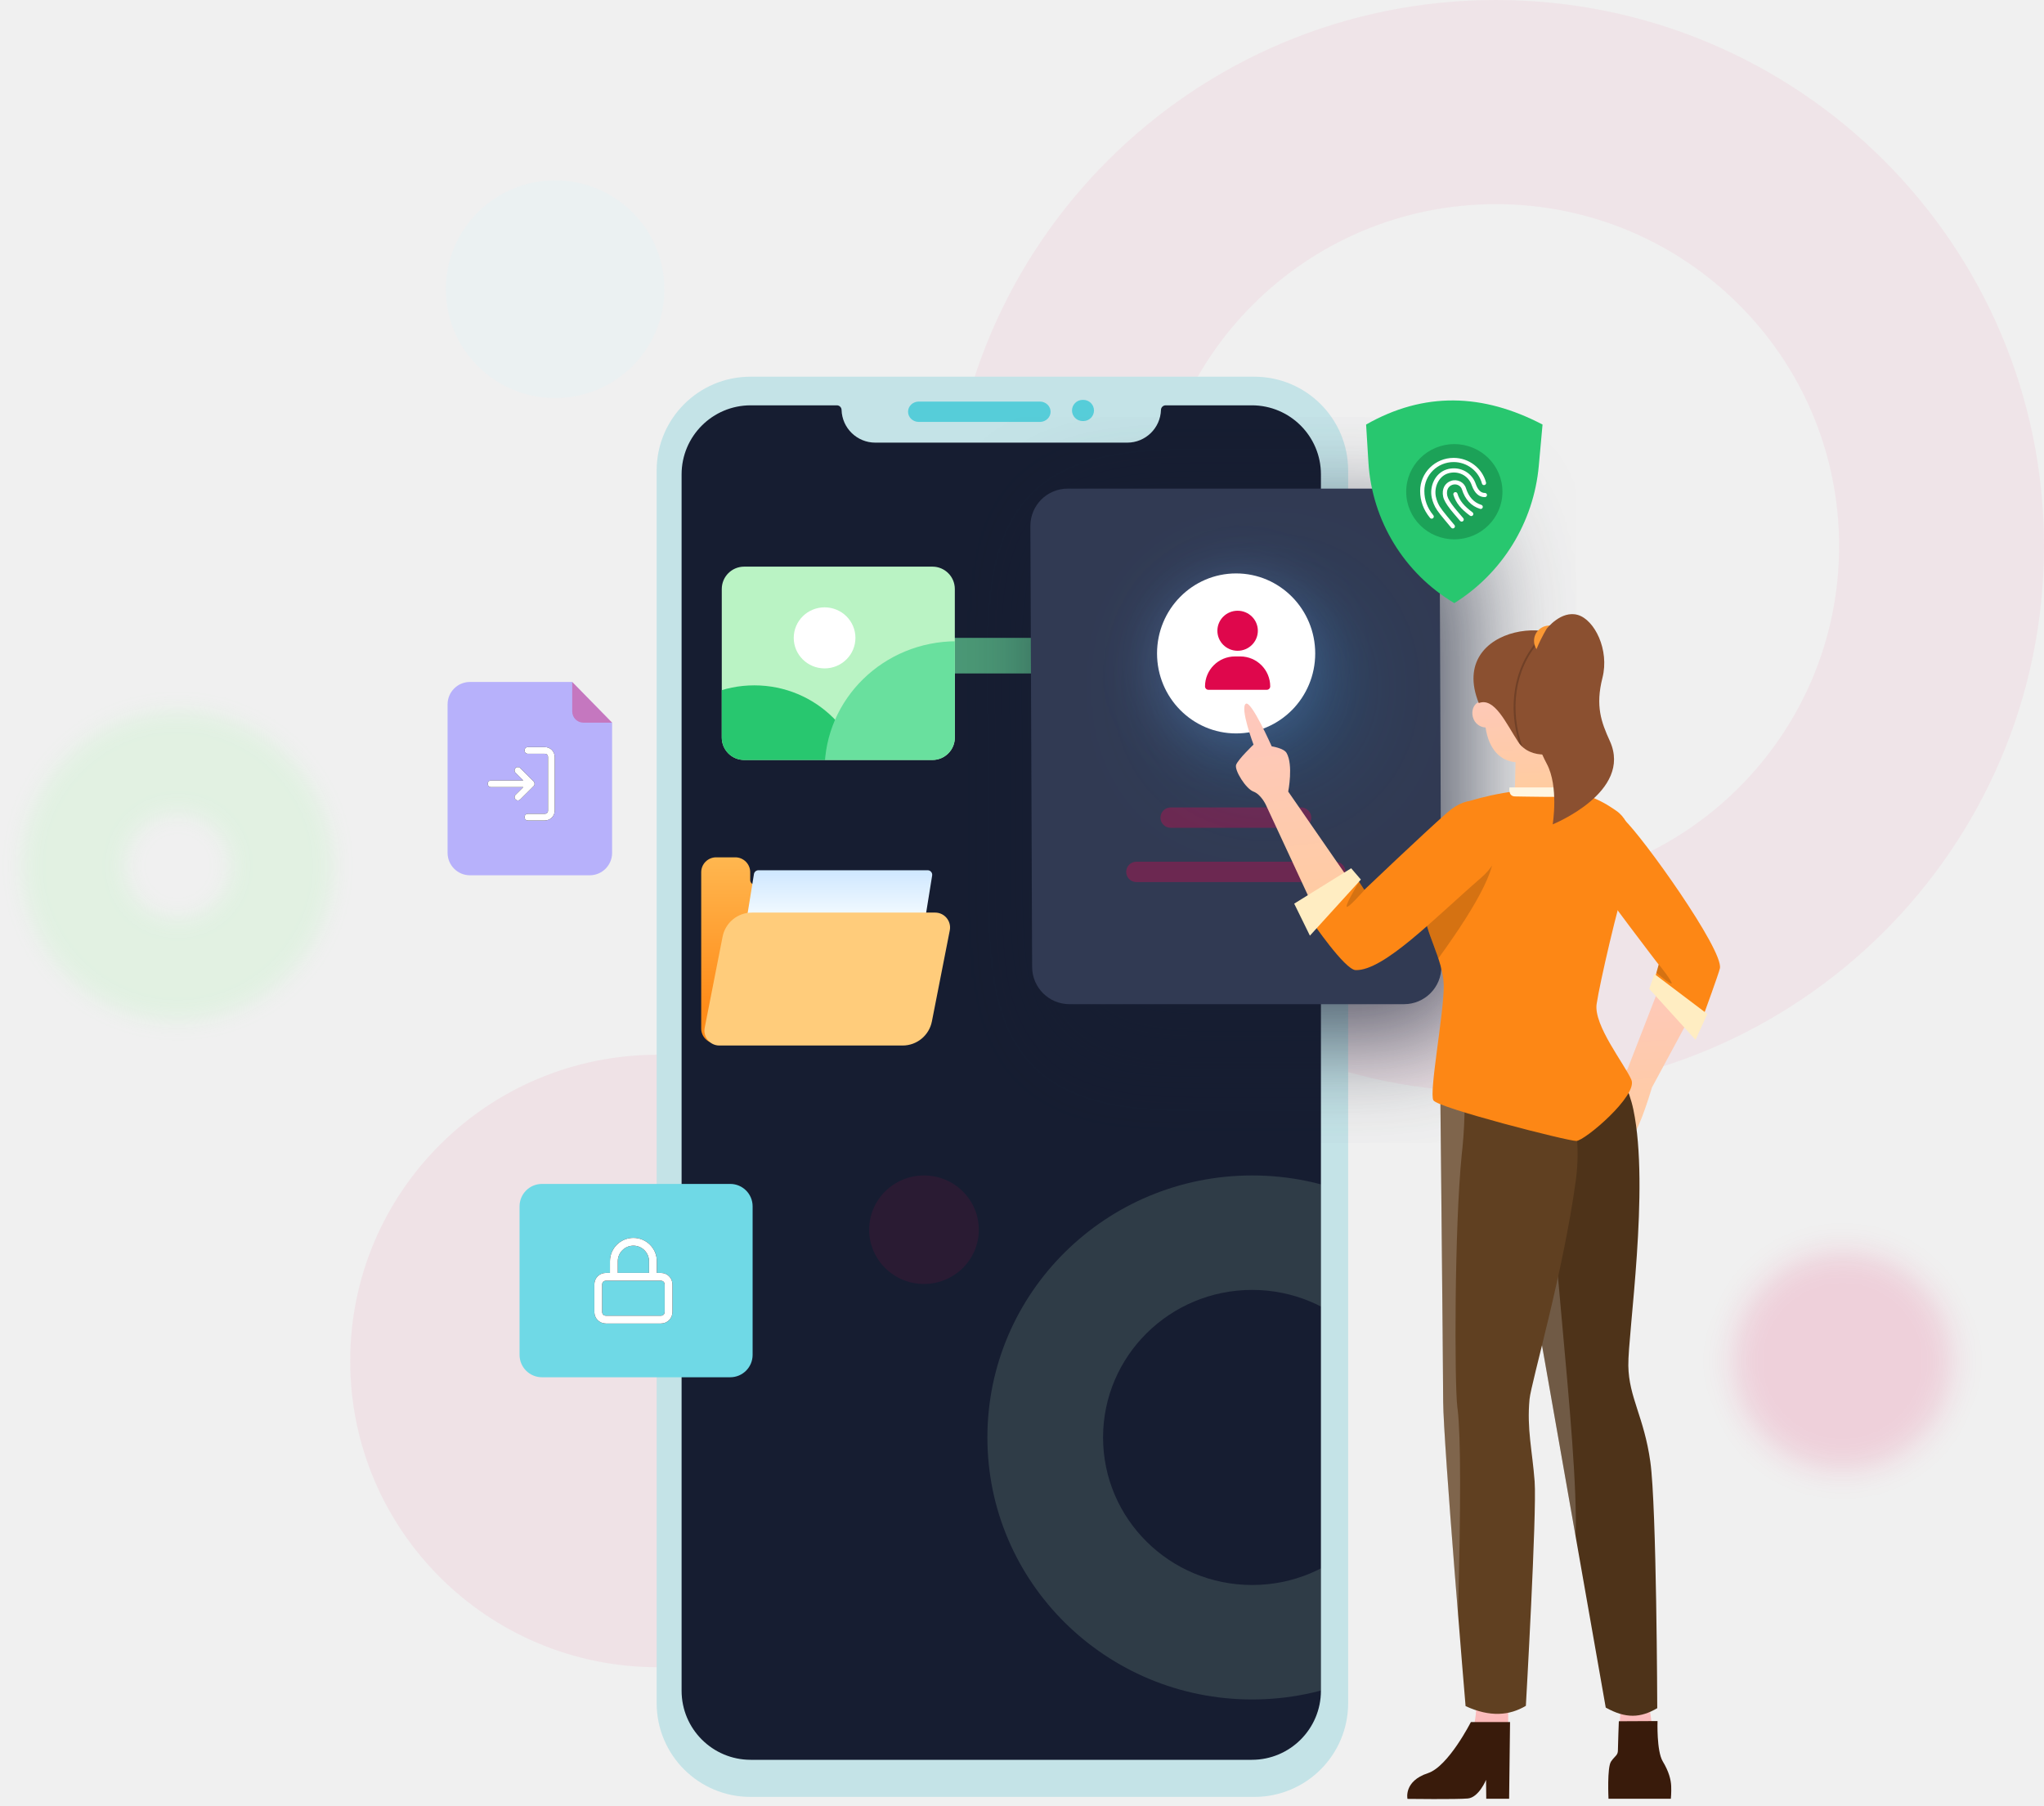
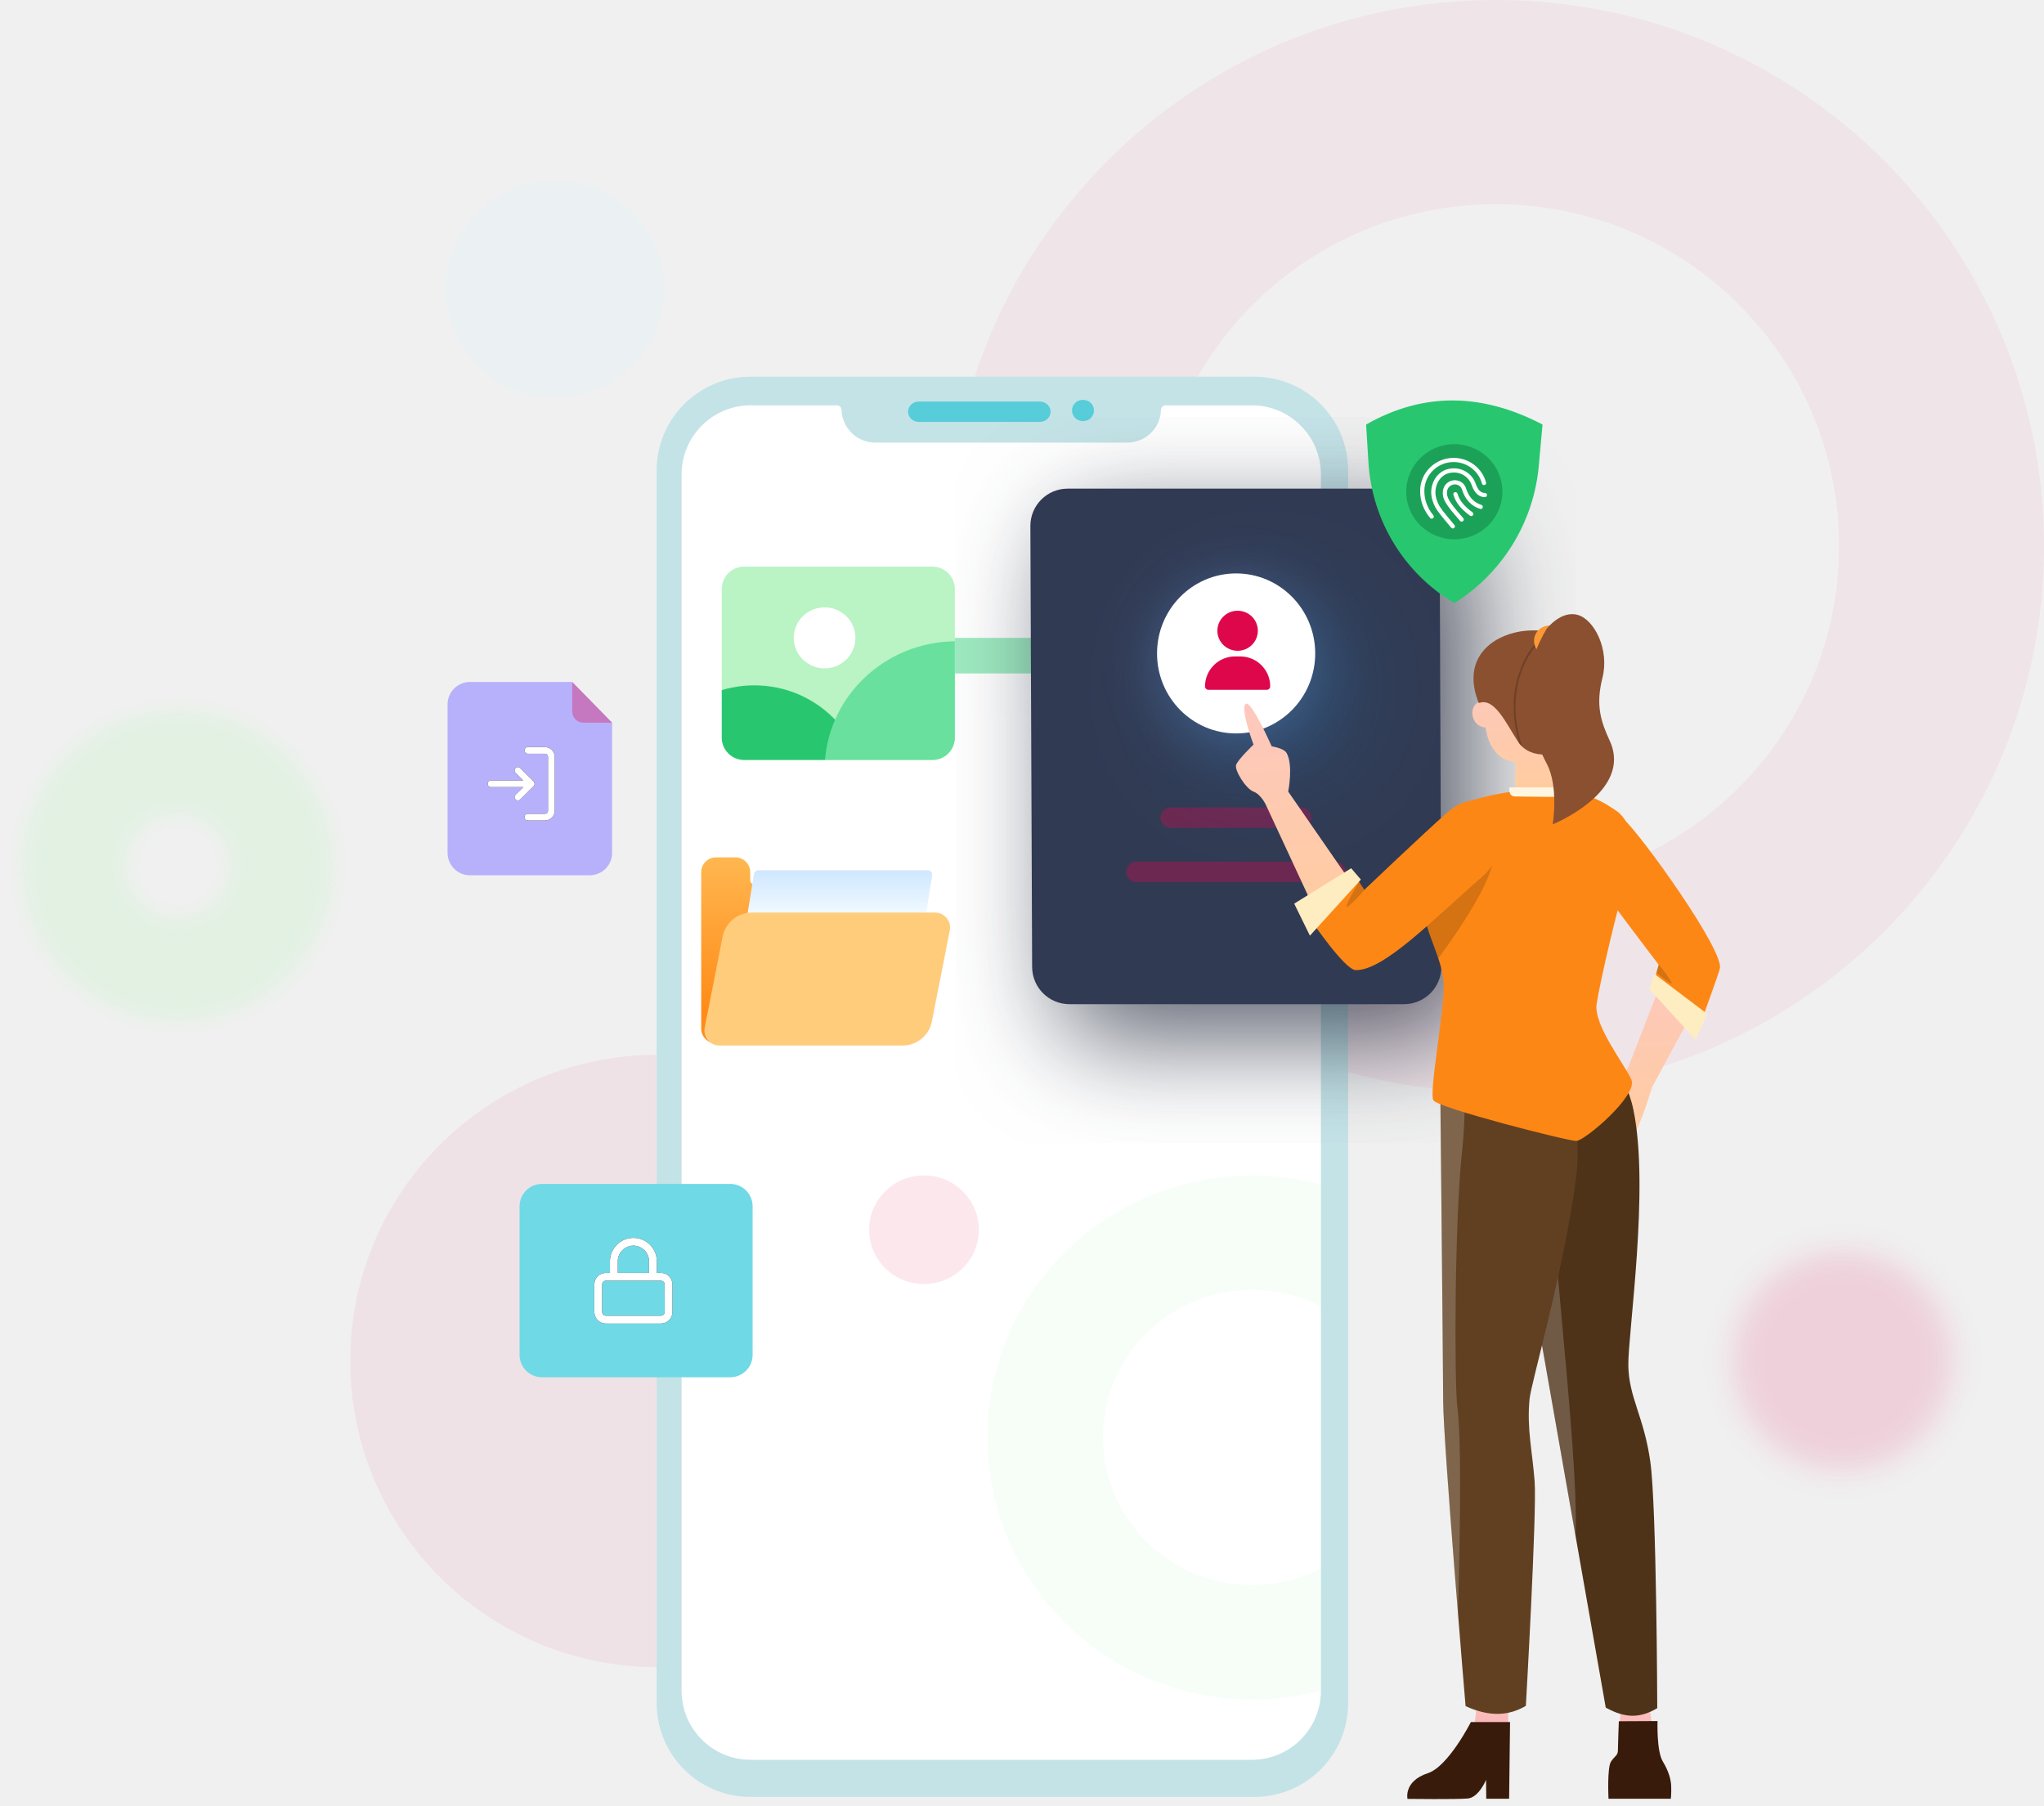
<svg xmlns="http://www.w3.org/2000/svg" width="548" height="484" viewBox="0 0 548 484" fill="none">
  <g id="Illustration">
    <g id="Shape">
      <path id="Oval" opacity="0.053" fill-rule="evenodd" clip-rule="evenodd" d="M548 146.415C548 65.552 482.211 0 401.056 0C319.901 0 254.111 65.552 254.111 146.415C254.111 227.278 319.901 292.831 401.056 292.831C482.211 292.831 548 227.278 548 146.415ZM309.044 146.415C309.044 95.781 350.239 54.735 401.056 54.735C451.872 54.735 493.067 95.781 493.067 146.415C493.067 197.049 451.872 238.096 401.056 238.096C350.239 238.096 309.044 197.049 309.044 146.415Z" fill="#df074c" />
      <g id="Oval_2" opacity="0.141" filter="url(#filter0_f)">
        <path fill-rule="evenodd" clip-rule="evenodd" d="M89.314 232.166C89.314 209.243 70.664 190.659 47.657 190.659C24.651 190.659 6 209.243 6 232.166C6 255.09 24.651 273.673 47.657 273.673C70.664 273.673 89.314 255.09 89.314 232.166ZM33.466 232.166C33.466 224.357 39.82 218.027 47.657 218.027C55.495 218.027 61.848 224.357 61.848 232.166C61.848 239.976 55.495 246.306 47.657 246.306C39.82 246.306 33.466 239.976 33.466 232.166Z" fill="#8BF78F" />
      </g>
      <ellipse id="Oval_3" cx="176.29" cy="364.898" rx="82.399" ry="82.102" fill="#df074c" fill-opacity="0.061" />
      <ellipse id="Oval_4" opacity="0.141" cx="148.825" cy="77.541" rx="29.297" ry="29.192" fill="#CEF5FF" />
      <g id="Oval_5" filter="url(#filter1_f)">
        <ellipse cx="493.983" cy="364.898" rx="29.297" ry="29.192" fill="#df074c" fill-opacity="0.136" />
      </g>
    </g>
    <g id="File Organizer">
      <g id="Phone3">
        <path id="Rectangle" fill-rule="evenodd" clip-rule="evenodd" d="M176.051 126.137C176.051 112.254 187.305 101 201.188 101H336.301C350.184 101 361.438 112.254 361.438 126.137V456.637C361.438 470.52 350.184 481.774 336.301 481.774H201.188C187.305 481.774 176.051 470.52 176.051 456.637V126.137Z" fill="#C4E3E7" />
        <g id="Group 48">
-           <path id="Rectangle_2" fill-rule="evenodd" clip-rule="evenodd" d="M182.737 127.195C182.737 116.966 191.03 108.673 201.259 108.673H224.364C225.046 108.673 225.605 109.216 225.625 109.898V109.898C225.768 114.787 229.772 118.676 234.663 118.676H302.219C307.11 118.676 311.114 114.787 311.257 109.898V109.898C311.277 109.216 311.835 108.673 312.518 108.673H335.622C345.852 108.673 354.144 116.966 354.144 127.195V453.306C354.144 463.535 345.852 471.828 335.622 471.828H201.259C191.03 471.828 182.737 463.535 182.737 453.306V127.195Z" fill="#161D31" />
+           <path id="Rectangle_2" fill-rule="evenodd" clip-rule="evenodd" d="M182.737 127.195C182.737 116.966 191.03 108.673 201.259 108.673H224.364C225.046 108.673 225.605 109.216 225.625 109.898V109.898C225.768 114.787 229.772 118.676 234.663 118.676H302.219C307.11 118.676 311.114 114.787 311.257 109.898V109.898C311.277 109.216 311.835 108.673 312.518 108.673H335.622C345.852 108.673 354.144 116.966 354.144 127.195V453.306C354.144 463.535 345.852 471.828 335.622 471.828H201.259C191.03 471.828 182.737 463.535 182.737 453.306V127.195Z" fill="#fff" />
          <mask id="mask0" mask-type="alpha" maskUnits="userSpaceOnUse" x="182" y="108" width="173" height="364">
            <path id="Rectangle_3" fill-rule="evenodd" clip-rule="evenodd" d="M182.737 127.195C182.737 116.966 191.03 108.673 201.259 108.673H224.364C225.046 108.673 225.605 109.216 225.625 109.898V109.898C225.768 114.787 229.772 118.676 234.663 118.676H302.219C307.11 118.676 311.114 114.787 311.257 109.898V109.898C311.277 109.216 311.835 108.673 312.518 108.673H335.622C345.852 108.673 354.144 116.966 354.144 127.195V453.306C354.144 463.535 345.852 471.828 335.622 471.828H201.259C191.03 471.828 182.737 463.535 182.737 453.306V127.195Z" fill="white" />
          </mask>
          <g mask="url(#mask0)">
            <ellipse id="Oval_6" opacity="0.099" cx="247.722" cy="329.703" rx="14.702" ry="14.55" fill="#df074c" />
            <path id="Oval_7" opacity="0.141" fill-rule="evenodd" clip-rule="evenodd" d="M335.704 315.153C374.906 315.153 406.686 346.604 406.686 385.401C406.686 424.198 374.906 455.649 335.704 455.649C296.501 455.649 264.722 424.198 264.722 385.401C264.722 346.604 296.501 315.153 335.704 315.153ZM335.704 345.844C313.629 345.844 295.733 363.555 295.733 385.401C295.733 407.248 313.629 424.958 335.704 424.958C357.779 424.958 375.674 407.248 375.674 385.401C375.674 363.555 357.779 345.844 335.704 345.844Z" fill="#C8F5D0" />
            <path id="Rectangle_4" fill-rule="evenodd" clip-rule="evenodd" d="M203.617 175.795C203.617 173.158 205.755 171.021 208.391 171.021H329.781C332.417 171.021 334.555 173.158 334.555 175.795V175.795C334.555 178.431 332.417 180.569 329.781 180.569H208.391C205.755 180.569 203.617 178.431 203.617 175.795V175.795Z" fill="#68DE9E" fill-opacity="0.642" />
          </g>
        </g>
        <path id="Path" d="M278.793 107.666C280.378 107.666 281.664 108.888 281.664 110.394C281.664 111.868 280.435 113.068 278.898 113.121L278.793 113.122H246.324C244.738 113.122 243.452 111.901 243.452 110.394C243.452 108.921 244.681 107.721 246.218 107.668L246.324 107.666H278.793Z" fill="#56CDD9" />
        <path id="Path_2" d="M290.429 107.211C292.015 107.211 293.301 108.484 293.301 110.053C293.301 111.588 292.072 112.838 290.535 112.893L290.429 112.895H290.279C288.693 112.895 287.407 111.623 287.407 110.053C287.407 108.519 288.636 107.268 290.173 107.213L290.279 107.211H290.429Z" fill="#56CDD9" />
      </g>
      <g id="Icon54">
        <g id="Group 37">
          <path id="Rectangle_5" fill-rule="evenodd" clip-rule="evenodd" d="M187.996 233.861C187.996 231.652 189.787 229.861 191.996 229.861L197.132 229.861C199.341 229.861 201.132 231.652 201.132 233.861V235.965C201.132 236.638 201.678 237.184 202.351 237.184H243.654C245.864 237.184 247.654 238.975 247.654 241.184V275.755C247.654 277.964 245.864 279.755 243.654 279.755H191.996C189.787 279.755 187.996 277.964 187.996 275.755V233.861Z" fill="url(#paint0_linear)" />
          <path id="Rectangle_6" fill-rule="evenodd" clip-rule="evenodd" d="M202.134 234.351C202.23 233.76 202.74 233.326 203.338 233.326H248.707C249.458 233.326 250.031 233.998 249.911 234.739L243.1 276.997C243.005 277.588 242.495 278.022 241.897 278.022H196.527C195.776 278.022 195.204 277.35 195.323 276.609L202.134 234.351Z" fill="url(#paint1_linear)" />
          <path id="Rectangle_7" fill-rule="evenodd" clip-rule="evenodd" d="M250.713 244.677C253.232 244.677 255.124 246.976 254.638 249.448L249.842 273.86C249.105 277.612 245.816 280.318 241.992 280.318H192.858C190.34 280.318 188.448 278.018 188.933 275.547L193.73 251.135C194.467 247.383 197.756 244.677 201.579 244.677L250.713 244.677Z" fill="#FFCC7B" />
        </g>
      </g>
      <g id="Group 28">
        <path id="Rectangle_8" fill-rule="evenodd" clip-rule="evenodd" d="M120 188.842C120 185.528 122.686 182.842 126 182.842H153.414L164.105 193.754V228.675C164.105 231.989 161.419 234.675 158.105 234.675H126C122.686 234.675 120 231.989 120 228.675V188.842Z" fill="#B7B1FB" />
        <g id="Icon">
          <path id="Mask" fill-rule="evenodd" clip-rule="evenodd" d="M146.031 219.984C147.557 219.984 148.724 218.821 148.724 217.3V202.986C148.724 201.465 147.557 200.302 146.031 200.302H141.543C141.005 200.302 140.646 200.66 140.646 201.197C140.646 201.734 141.005 202.092 141.543 202.092H146.031C146.57 202.092 146.929 202.45 146.929 202.986V217.3C146.929 217.837 146.57 218.195 146.031 218.195H141.543C141.005 218.195 140.646 218.553 140.646 219.089C140.646 219.626 141.005 219.984 141.543 219.984H146.031ZM143.249 209.785C143.338 210.054 143.338 210.322 143.249 210.501C143.249 210.591 143.159 210.68 143.069 210.77L139.479 214.348C139.299 214.527 139.03 214.616 138.85 214.616C138.671 214.616 138.401 214.527 138.222 214.348C137.863 213.99 137.863 213.453 138.222 213.096L140.286 211.038H131.669C131.131 211.038 130.771 210.68 130.771 210.143C130.771 209.607 131.131 209.249 131.669 209.249H140.286L138.222 207.191C137.863 206.833 137.863 206.296 138.222 205.939C138.581 205.581 139.12 205.581 139.479 205.939L143.069 209.517C143.114 209.562 143.136 209.607 143.159 209.651C143.181 209.696 143.204 209.741 143.249 209.785Z" fill="black" />
          <mask id="mask1" mask-type="alpha" maskUnits="userSpaceOnUse" x="130" y="200" width="19" height="20">
            <path id="Mask_2" fill-rule="evenodd" clip-rule="evenodd" d="M146.031 219.984C147.557 219.984 148.724 218.821 148.724 217.3V202.986C148.724 201.465 147.557 200.302 146.031 200.302H141.543C141.005 200.302 140.646 200.66 140.646 201.197C140.646 201.734 141.005 202.092 141.543 202.092H146.031C146.57 202.092 146.929 202.45 146.929 202.986V217.3C146.929 217.837 146.57 218.195 146.031 218.195H141.543C141.005 218.195 140.646 218.553 140.646 219.089C140.646 219.626 141.005 219.984 141.543 219.984H146.031ZM143.249 209.785C143.338 210.054 143.338 210.322 143.249 210.501C143.249 210.591 143.159 210.68 143.069 210.77L139.479 214.348C139.299 214.527 139.03 214.616 138.85 214.616C138.671 214.616 138.401 214.527 138.222 214.348C137.863 213.99 137.863 213.453 138.222 213.096L140.286 211.038H131.669C131.131 211.038 130.771 210.68 130.771 210.143C130.771 209.607 131.131 209.249 131.669 209.249H140.286L138.222 207.191C137.863 206.833 137.863 206.296 138.222 205.939C138.581 205.581 139.12 205.581 139.479 205.939L143.069 209.517C143.114 209.562 143.136 209.607 143.159 209.651C143.181 209.696 143.204 209.741 143.249 209.785Z" fill="white" />
          </mask>
          <g mask="url(#mask1)">
            <g id="Icon Color">
              <rect id="ð¨ Icon Color" x="128.977" y="199.408" width="21.543" height="21.471" fill="white" />
            </g>
          </g>
        </g>
        <path id="Path_3" opacity="0.34" d="M164.106 193.754H156.414C154.757 193.754 153.414 192.411 153.414 190.754V182.842L164.106 193.754Z" fill="#df074c" />
      </g>
      <g id="Group">
        <path id="Rectangle_9" fill-rule="evenodd" clip-rule="evenodd" d="M139.296 323.427C139.296 320.113 141.982 317.427 145.296 317.427H195.778C199.092 317.427 201.778 320.113 201.778 323.427V363.26C201.778 366.574 199.092 369.26 195.778 369.26H145.296C141.982 369.26 139.296 366.574 139.296 363.26V323.427Z" fill="#6FD9E6" />
        <g id="Icon_2">
          <path id="Mask_3" fill-rule="evenodd" clip-rule="evenodd" d="M177.147 341.283H176.1V338.152C176.1 334.708 173.272 331.89 169.816 331.89C166.36 331.89 163.533 334.708 163.533 338.152V341.283H162.485C160.705 341.283 159.344 342.64 159.344 344.415V351.721C159.344 353.495 160.705 354.852 162.485 354.852H177.147C178.927 354.852 180.289 353.495 180.289 351.721V344.415C180.289 342.64 178.927 341.283 177.147 341.283ZM165.627 338.152C165.627 335.856 167.512 333.977 169.816 333.977C172.12 333.977 174.005 335.856 174.005 338.152V341.283H165.627V338.152ZM177.147 352.764C177.775 352.764 178.194 352.347 178.194 351.721V344.415C178.194 343.788 177.775 343.371 177.147 343.371H162.485C161.857 343.371 161.438 343.788 161.438 344.415V351.721C161.438 352.347 161.857 352.764 162.485 352.764H177.147Z" fill="black" />
          <mask id="mask2" mask-type="alpha" maskUnits="userSpaceOnUse" x="159" y="331" width="22" height="24">
            <path id="Mask_4" fill-rule="evenodd" clip-rule="evenodd" d="M177.147 341.283H176.1V338.152C176.1 334.708 173.272 331.89 169.816 331.89C166.36 331.89 163.533 334.708 163.533 338.152V341.283H162.485C160.705 341.283 159.344 342.64 159.344 344.415V351.721C159.344 353.495 160.705 354.852 162.485 354.852H177.147C178.927 354.852 180.289 353.495 180.289 351.721V344.415C180.289 342.64 178.927 341.283 177.147 341.283ZM165.627 338.152C165.627 335.856 167.512 333.977 169.816 333.977C172.12 333.977 174.005 335.856 174.005 338.152V341.283H165.627V338.152ZM177.147 352.764C177.775 352.764 178.194 352.347 178.194 351.721V344.415C178.194 343.788 177.775 343.371 177.147 343.371H162.485C161.857 343.371 161.438 343.788 161.438 344.415V351.721C161.438 352.347 161.857 352.764 162.485 352.764H177.147Z" fill="white" />
          </mask>
          <g mask="url(#mask2)">
            <g id="Icon Color_2">
              <rect id="ð¨ Icon Color_2" x="157.249" y="330.846" width="25.134" height="25.049" fill="white" />
            </g>
          </g>
        </g>
      </g>
      <g id="Group 34">
        <path id="Rectangle_10" d="M193.509 157.924C193.509 154.61 196.195 151.924 199.509 151.924H249.991C253.305 151.924 255.991 154.61 255.991 157.924V197.757C255.991 201.071 253.305 203.757 249.991 203.757H199.509C196.195 203.757 193.509 201.071 193.509 197.757V157.924Z" fill="#BAF3C4" />
        <mask id="mask3" mask-type="alpha" maskUnits="userSpaceOnUse" x="193" y="151" width="63" height="53">
          <path id="Rectangle_11" d="M193.509 157.924C193.509 154.61 196.195 151.924 199.509 151.924H249.991C253.305 151.924 255.991 154.61 255.991 157.924V197.757C255.991 201.071 253.305 203.757 249.991 203.757H199.509C196.195 203.757 193.509 201.071 193.509 197.757V157.924Z" fill="white" />
        </mask>
        <g mask="url(#mask3)">
          <ellipse id="Oval_8" cx="221.074" cy="171.021" rx="8.27" ry="8.184" fill="white" />
          <ellipse id="Oval_9" cx="202.238" cy="213.306" rx="29.863" ry="29.554" fill="#28C76F" />
          <ellipse id="Oval_10" cx="256.45" cy="206.485" rx="35.376" ry="34.556" fill="#69E09E" />
        </g>
      </g>
      <g id="Group 23">
        <g id="Rectangle_12" filter="url(#filter2_d)">
          <path fill-rule="evenodd" clip-rule="evenodd" d="M276.246 141.049C276.224 135.51 280.708 131.009 286.246 131.009L375.958 131.009C381.465 131.009 385.936 135.462 385.958 140.969L386.429 259.191C386.451 264.729 381.968 269.231 376.429 269.231H286.718C281.21 269.231 276.74 264.778 276.718 259.271L276.246 141.049Z" fill="#313A53" />
        </g>
        <path id="Rectangle_13" opacity="0.34" d="M311.123 219.216C311.123 217.71 312.344 216.488 313.851 216.488H348.825C350.332 216.488 351.553 217.71 351.553 219.216V219.216C351.553 220.723 350.332 221.944 348.825 221.944H313.851C312.344 221.944 311.123 220.723 311.123 219.216V219.216Z" fill="#df074c" />
        <path id="Rectangle_14" opacity="0.34" d="M301.935 233.766C301.935 232.259 303.156 231.038 304.663 231.038H358.014C359.52 231.038 360.742 232.259 360.742 233.766V233.766C360.742 235.273 359.52 236.494 358.014 236.494H304.663C303.156 236.494 301.935 235.273 301.935 233.766V233.766Z" fill="#df074c" />
        <g id="Icon8">
          <g id="Oval_11" filter="url(#filter3_dd)">
            <ellipse cx="331.407" cy="175.192" rx="21.203" ry="21.45" fill="white" />
          </g>
          <g id="Group 70">
            <path id="Combined Shape" fill-rule="evenodd" clip-rule="evenodd" d="M331.807 174.481C334.802 174.481 337.231 172.078 337.231 169.113C337.231 166.149 334.802 163.746 331.807 163.746C328.811 163.746 326.383 166.149 326.383 169.113C326.383 172.078 328.811 174.481 331.807 174.481ZM331.097 176.001C326.663 176.001 323.068 179.595 323.068 184.029C323.068 184.536 323.479 184.947 323.986 184.947H339.628C340.134 184.947 340.545 184.536 340.545 184.029C340.545 179.595 336.951 176.001 332.517 176.001H331.097Z" fill="#df074c" />
          </g>
        </g>
      </g>
      <g id="Wom3.5">
        <g id="RArm">
          <path id="Path_4" fill-rule="evenodd" clip-rule="evenodd" d="M436.346 286.631C436.346 286.631 426.071 296.69 426.701 297.674C427.331 298.664 432.509 296.363 432.509 296.363C432.509 296.363 426.049 306.93 427.378 307.742C428.707 308.554 435.504 306.91 437.588 304.732C439.672 302.554 442.889 291.562 442.889 291.562L458.517 262.597L447.183 258.715L436.346 286.631Z" fill="url(#paint2_linear)" />
          <path id="Path_5" fill-rule="evenodd" clip-rule="evenodd" d="M425.853 233.087C430.168 239.723 444.693 258.633 444.693 258.633L443.635 262.406L456.984 271.463C456.984 271.463 460.776 261.095 461.105 259.636C462.19 254.825 440.26 224.12 435.35 219.683C427.618 212.697 419.258 222.947 425.853 233.087Z" fill="#FD8715" />
          <path id="Path_6" fill-rule="evenodd" clip-rule="evenodd" d="M448.166 263.653C448.415 263.173 444.716 258.565 444.716 258.565L444.089 260.806C444.089 260.806 447.917 264.134 448.166 263.653Z" fill="black" fill-opacity="0.16" />
          <path id="Path 70" fill-rule="evenodd" clip-rule="evenodd" d="M443.552 261.14L457.734 271.858L454.574 278.79L442.174 265.14L443.552 261.14Z" fill="#FFEDC2" />
        </g>
        <g id="RLeg">
          <path id="Path_7" fill-rule="evenodd" clip-rule="evenodd" d="M434.6 456.208L433.812 469.49L443.91 469.75L442.012 456.208H434.6Z" fill="url(#paint3_linear)" />
          <path id="Path_8" fill-rule="evenodd" clip-rule="evenodd" d="M444.389 461.44C444.389 461.44 444.105 469.439 445.779 472.232C447.463 475.024 447.974 477.189 448.048 478.859C448.128 480.65 447.957 482.272 447.957 482.272H431.244C431.244 482.272 430.826 473.856 431.933 472.269C433.039 470.683 433.766 470.655 433.766 469.253C433.774 467.851 434.014 461.493 434.014 461.493L444.389 461.44Z" fill="#391B0B" />
          <path id="Path_9" fill-rule="evenodd" clip-rule="evenodd" d="M399.024 278.88L425.219 276.062L425.604 276.416C427.471 278.176 435.584 286.352 437.916 297.527C442.317 318.624 436.426 357.589 436.557 366.134C436.681 374.678 440.761 379.833 442.456 391.914C444.152 403.995 444.312 457.987 444.312 457.987C439.817 460.623 435.861 460.812 430.502 457.828L399.024 278.88Z" fill="#4E3319" />
          <path id="Path_10" fill-rule="evenodd" clip-rule="evenodd" d="M422.423 411.899L399.024 278.88L413.589 277.313C414.238 323.523 423.295 385.987 422.423 411.899Z" fill="white" fill-opacity="0.192" />
        </g>
        <g id="LLeg">
          <path id="Path_11" fill-rule="evenodd" clip-rule="evenodd" d="M404.39 454.811L395.779 454.949C395.779 454.949 396.345 463.795 393.034 466.791L392.853 466.948C388.856 470.263 404.277 469.067 404.277 469.067L404.39 454.811Z" fill="url(#paint4_linear)" />
          <path id="Path_12" fill-rule="evenodd" clip-rule="evenodd" d="M404.847 461.706L404.599 482.264L398.467 482.269L398.414 477.203C398.414 477.203 396.48 481.926 393.524 482.199C390.56 482.472 377.35 482.304 377.35 482.304C377.35 482.304 376.252 477.562 382.828 475.408C388.297 473.618 394.345 461.706 394.345 461.706H404.847Z" fill="#391B0B" />
          <path id="Path_13" fill-rule="evenodd" clip-rule="evenodd" d="M386.031 280.708L415.445 279.722L415.665 280.124C417.092 282.804 424.913 298.489 422.498 316.319C419.109 341.345 410.492 370.683 410.07 375.165C409.318 383.155 410.822 388.941 411.439 397.194C412.056 405.448 409.087 457.355 409.087 457.355C404.722 459.953 399.528 460.463 392.925 457.434C392.925 457.434 386.964 386.928 386.92 375.77C386.876 364.612 386.031 280.708 386.031 280.708Z" fill="#604021" />
          <path id="Path_14" fill-rule="evenodd" clip-rule="evenodd" d="M392.084 307.777L391.889 309.631C389.928 329.183 389.943 370.705 390.702 377.109L390.806 377.934C391.648 385.16 391.676 403.505 390.888 432.97L389.864 420.255C387.921 395.79 386.94 380.961 386.92 375.77L386.884 370.396C386.715 348.67 386.031 280.708 386.031 280.708L392.235 280.5C392.898 291.229 392.847 300.321 392.084 307.777Z" fill="white" fill-opacity="0.192" />
        </g>
        <g id="Head">
          <path id="Path_15" fill-rule="evenodd" clip-rule="evenodd" d="M397.247 188.036C393.628 188.428 393.884 194.725 398.29 195.054C399.19 201.124 402.402 204.016 406.317 204.351L406.1 213.533L423.418 213.523C423.418 213.523 418.542 207.036 418.785 198.157C419.028 189.276 418.622 180.934 418.622 180.934L396.19 181.333L397.247 188.036Z" fill="url(#paint5_linear)" />
          <path id="Path_16" fill-rule="evenodd" clip-rule="evenodd" d="M396.459 188.508C400.674 186.858 403.788 193.961 407.013 198.898C410.239 203.835 418.595 202.996 419.747 198.898C424.107 189.922 427.865 177.72 422.776 176.718C422.06 163.746 387.752 166.809 396.459 188.508Z" fill="#8B5030" />
          <path id="Combined Shape_2" fill-rule="evenodd" clip-rule="evenodd" d="M419.947 171.56H412.536H412.425L412.35 171.642C405.75 178.933 404.266 189.665 407.337 199.352C407.59 199.679 407.867 199.976 408.164 200.246C404.697 190.467 406.016 179.456 412.647 172.06H420.542C420.354 171.886 420.155 171.719 419.947 171.56Z" fill="black" fill-opacity="0.199" />
          <ellipse id="Oval_12" cx="415.413" cy="171.81" rx="4.135" ry="4.092" fill="#FB9934" />
        </g>
        <g id="Body">
          <path id="Path_17" fill-rule="evenodd" clip-rule="evenodd" d="M392.702 215.311C388.838 220.928 382.399 239.993 382.034 244.282C381.622 249.229 386.981 257.11 387.07 264.272C387.148 271.435 383.072 293.001 384.297 295.016C385.512 297.031 420.347 305.95 422.62 305.902C424.883 305.853 439.172 293.714 437.379 289.518C435.576 285.323 427.209 274.898 428.062 269.182C428.904 263.467 433.797 242.37 436.227 235.189C438.647 228.009 437.84 220.47 433.323 217.38C431.088 215.852 425.125 211.508 414.505 211.528C403.885 211.548 393.002 214.875 392.702 215.311Z" fill="#FD8715" />
          <path id="Path 68" fill-rule="evenodd" clip-rule="evenodd" d="M404.693 211.117C404.693 211.117 404.247 213.533 406.203 213.533C408.16 213.533 421.283 213.96 423.06 213.197C424.837 212.433 424.304 211.117 424.304 211.117H404.693Z" fill="#FFF6E1" />
          <path id="Path_18" fill-rule="evenodd" clip-rule="evenodd" d="M387.095 227.46L387.214 227.401C394.369 223.865 398.667 223.709 400.108 226.932C401.971 231.098 397.141 241.108 385.619 256.963C384.037 252.155 381.761 247.57 382.034 244.282C382.246 241.8 384.491 234.369 387.095 227.46Z" fill="black" fill-opacity="0.16" />
        </g>
        <g id="LArm">
          <path id="Path_19" fill-rule="evenodd" clip-rule="evenodd" d="M339.362 215.75C339.362 215.75 338.073 212.981 336.047 212.231C334.021 211.482 330.922 206.519 331.401 205.078C331.88 203.637 336.072 199.64 336.072 199.64C336.072 199.64 332.366 189.799 334.007 188.688C335.457 187.707 340.944 200.103 340.944 200.103C340.944 200.103 344.17 200.584 344.915 201.851C346.791 205.046 345.373 212.231 345.373 212.231L364.416 239.772L355.678 250.86L339.362 215.75Z" fill="url(#paint6_linear)" />
          <path id="Path_20" fill-rule="evenodd" clip-rule="evenodd" d="M387.976 217.886C381.536 223.548 365.782 238.571 365.782 238.571C365.782 238.571 363.441 235.022 363.441 235.022L351.66 246.961C351.66 246.961 360.547 260.007 363.441 260.098C370.982 260.335 384.493 246.246 397.195 235.244C408.583 225.38 399.982 207.33 387.976 217.886Z" fill="#FD8715" />
          <path id="Path_21" fill-rule="evenodd" clip-rule="evenodd" d="M365.829 238.589C365.829 238.589 361.41 243.647 361.045 243.095C360.681 242.544 364.379 236.395 364.379 236.395L365.829 238.589Z" fill="black" fill-opacity="0.16" />
          <path id="Path 69" fill-rule="evenodd" clip-rule="evenodd" d="M364.852 235.826L351.188 250.861L346.979 242.281L362.253 232.795L364.852 235.826Z" fill="#FFEDC2" />
        </g>
        <path id="Path_22" fill-rule="evenodd" clip-rule="evenodd" d="M414.689 168.553C414.689 168.553 418.558 163.565 423.026 164.874C427.494 166.182 431.536 174.204 429.617 181.744C427.707 189.285 429.282 193.586 431.598 198.668C437.82 212.339 416.278 221.019 416.278 221.019C416.278 221.019 417.959 210.889 414.689 204.772C411.322 198.472 409.41 190.394 409.41 185.45C409.41 176.854 414.689 168.553 414.689 168.553Z" fill="#8B5030" />
      </g>
      <g id="Group 39">
        <path id="Rectangle_15" fill-rule="evenodd" clip-rule="evenodd" d="M366.255 113.828C381.822 104.951 397.601 105.476 413.558 113.828L412.552 124.915C411.179 140.047 402.798 153.663 389.906 161.705V161.705V161.705C376.456 153.719 367.833 139.592 366.877 123.979L366.255 113.828Z" fill="#28C76F" />
        <ellipse id="Oval_13" cx="389.907" cy="131.836" rx="12.901" ry="12.767" fill="#1CA258" />
        <g id="Group 40">
          <path id="Path_23" fill-rule="evenodd" clip-rule="evenodd" d="M389.722 122.766C393.825 122.766 397.377 125.503 398.407 129.363C398.487 129.661 398.307 129.967 398.006 130.045C397.704 130.124 397.396 129.946 397.316 129.648C396.416 126.277 393.31 123.883 389.722 123.883C385.385 123.883 381.87 127.35 381.87 131.625C381.87 134.038 382.669 136.208 384.279 138.153C384.476 138.392 384.44 138.744 384.199 138.939C383.958 139.135 383.602 139.1 383.405 138.861C381.633 136.718 380.741 134.299 380.741 131.625C380.741 126.732 384.763 122.766 389.722 122.766Z" fill="white" />
          <path id="Path_24" fill-rule="evenodd" clip-rule="evenodd" d="M387.726 125.908C390.921 124.819 394.369 126.395 395.547 129.476L395.612 129.652C396.217 131.392 397.041 132.18 398.095 132.167C398.407 132.163 398.662 132.41 398.666 132.718C398.67 133.027 398.421 133.28 398.109 133.284C396.538 133.303 395.372 132.239 394.621 130.227L394.544 130.015C393.637 127.407 390.764 126.054 388.094 126.964C385.691 127.783 384.406 130.678 384.971 133.23C385.081 133.727 385.22 134.173 385.399 134.603L385.56 134.974C386.096 136.146 386.793 137.025 389.939 140.768C390.138 141.005 390.106 141.357 389.866 141.554C389.626 141.752 389.271 141.719 389.071 141.482L387.384 139.464C385.359 137.019 384.901 136.322 384.391 135.113L384.355 135.028C384.15 134.537 383.992 134.028 383.868 133.469C383.189 130.403 384.732 126.928 387.726 125.908Z" fill="white" />
          <path id="Path_25" fill-rule="evenodd" clip-rule="evenodd" d="M389.03 128.924C390.684 128.36 392.514 129.24 393.029 130.887C393.77 133.259 395.136 134.733 397.15 135.366C397.447 135.459 397.612 135.773 397.518 136.067C397.423 136.361 397.106 136.524 396.809 136.431C394.425 135.682 392.797 133.924 391.95 131.217C391.627 130.181 390.457 129.619 389.397 129.98C388.269 130.364 387.71 131.442 388.018 132.917C388.174 133.666 388.793 134.687 389.847 136.018L390.026 136.242C390.174 136.426 390.33 136.614 390.498 136.815L392.312 138.939C392.51 139.177 392.477 139.529 392.237 139.725C391.996 139.922 391.64 139.888 391.442 139.651L389.991 137.956L389.628 137.527C389.456 137.322 389.297 137.128 389.144 136.94L388.779 136.478C387.729 135.126 387.104 134.06 386.912 133.143C386.494 131.137 387.343 129.498 389.03 128.924Z" fill="white" />
          <path id="Path_26" fill-rule="evenodd" clip-rule="evenodd" d="M390.034 131.966C390.332 131.876 390.648 132.042 390.739 132.337C391.347 134.302 392.539 135.697 394.78 137.362C395.029 137.547 395.079 137.897 394.892 138.144C394.705 138.39 394.351 138.44 394.102 138.255C391.688 136.461 390.351 134.896 389.66 132.664C389.568 132.369 389.736 132.056 390.034 131.966Z" fill="white" />
        </g>
      </g>
    </g>
  </g>
  <defs>
    <filter id="filter0_f" x="0.563" y="185.223" width="94.187" height="93.887" filterUnits="userSpaceOnUse" color-interpolation-filters="sRGB">
      <feFlood flood-opacity="0" result="BackgroundImageFix" />
      <feBlend mode="normal" in="SourceGraphic" in2="BackgroundImageFix" result="shape" />
      <feGaussianBlur stdDeviation="2.718" result="effect1_foregroundBlur" />
    </filter>
    <filter id="filter1_f" x="456.531" y="327.551" width="74.904" height="74.693" filterUnits="userSpaceOnUse" color-interpolation-filters="sRGB">
      <feFlood flood-opacity="0" result="BackgroundImageFix" />
      <feBlend mode="normal" in="SourceGraphic" in2="BackgroundImageFix" result="shape" />
      <feGaussianBlur stdDeviation="4.077" result="effect1_foregroundBlur" />
    </filter>
    <filter id="filter2_d" x="256.246" y="112.009" width="166.183" height="194.222" filterUnits="userSpaceOnUse" color-interpolation-filters="sRGB">
      <feFlood flood-opacity="0" result="BackgroundImageFix" />
      <feColorMatrix in="SourceAlpha" type="matrix" values="0 0 0 0 0 0 0 0 0 0 0 0 0 0 0 0 0 0 127 0" />
      <feOffset dx="8" dy="9" />
      <feGaussianBlur stdDeviation="14" />
      <feColorMatrix type="matrix" values="0 0 0 0 0.086 0 0 0 0 0.114 0 0 0 0 0.192 0 0 0 0.7 0" />
      <feBlend mode="normal" in2="BackgroundImageFix" result="effect1_dropShadow" />
      <feBlend mode="normal" in="SourceGraphic" in2="effect1_dropShadow" result="shape" />
    </filter>
    <filter id="filter3_dd" x="290.204" y="134.743" width="98.405" height="98.899" filterUnits="userSpaceOnUse" color-interpolation-filters="sRGB">
      <feFlood flood-opacity="0" result="BackgroundImageFix" />
      <feColorMatrix in="SourceAlpha" type="matrix" values="0 0 0 0 0 0 0 0 0 0 0 0 0 0 0 0 0 0 127 0" />
      <feOffset dx="8" dy="9" />
      <feGaussianBlur stdDeviation="14" />
      <feColorMatrix type="matrix" values="0 0 0 0 0.076 0 0 0 0 0.583 0 0 0 0 0.879 0 0 0 0.229 0" />
      <feBlend mode="normal" in2="BackgroundImageFix" result="effect1_dropShadow" />
      <feColorMatrix in="SourceAlpha" type="matrix" values="0 0 0 0 0 0 0 0 0 0 0 0 0 0 0 0 0 0 127 0" />
      <feOffset dy="2" />
      <feGaussianBlur stdDeviation="7.5" />
      <feColorMatrix type="matrix" values="0 0 0 0 0.504 0 0 0 0 0.7 0 0 0 0 1 0 0 0 0.234 0" />
      <feBlend mode="normal" in2="effect1_dropShadow" result="effect2_dropShadow" />
      <feBlend mode="normal" in="SourceGraphic" in2="effect2_dropShadow" result="shape" />
    </filter>
    <linearGradient id="paint0_linear" x1="252.335" y1="270.363" x2="252.335" y2="212.641" gradientUnits="userSpaceOnUse">
      <stop stop-color="#FF8C19" />
      <stop offset="1" stop-color="#FFC967" />
    </linearGradient>
    <linearGradient id="paint1_linear" x1="245.482" y1="247.352" x2="245.482" y2="221.044" gradientUnits="userSpaceOnUse">
      <stop stop-color="#F8FDFF" />
      <stop offset="1" stop-color="#AAD4FF" />
    </linearGradient>
    <linearGradient id="paint2_linear" x1="424.08" y1="245.344" x2="427.481" y2="304.907" gradientUnits="userSpaceOnUse">
      <stop stop-color="#FDC6C6" />
      <stop offset="1" stop-color="#FFCCA1" />
    </linearGradient>
    <linearGradient id="paint3_linear" x1="432.065" y1="452.911" x2="433.457" y2="469.005" gradientUnits="userSpaceOnUse">
      <stop stop-color="#FDC6C6" />
      <stop offset="1" stop-color="#FAB2B2" />
    </linearGradient>
    <linearGradient id="paint4_linear" x1="390.081" y1="451.289" x2="391.397" y2="468.509" gradientUnits="userSpaceOnUse">
      <stop stop-color="#FDC6C6" />
      <stop offset="1" stop-color="#FAB2B2" />
    </linearGradient>
    <linearGradient id="paint5_linear" x1="389.777" y1="172.999" x2="392.621" y2="211.821" gradientUnits="userSpaceOnUse">
      <stop stop-color="#FDC6C6" />
      <stop offset="1" stop-color="#FFCCA1" />
    </linearGradient>
    <linearGradient id="paint6_linear" x1="325.63" y1="173.485" x2="334.537" y2="246.91" gradientUnits="userSpaceOnUse">
      <stop stop-color="#FDC6C6" />
      <stop offset="1" stop-color="#FFCCA1" />
    </linearGradient>
  </defs>
</svg>
